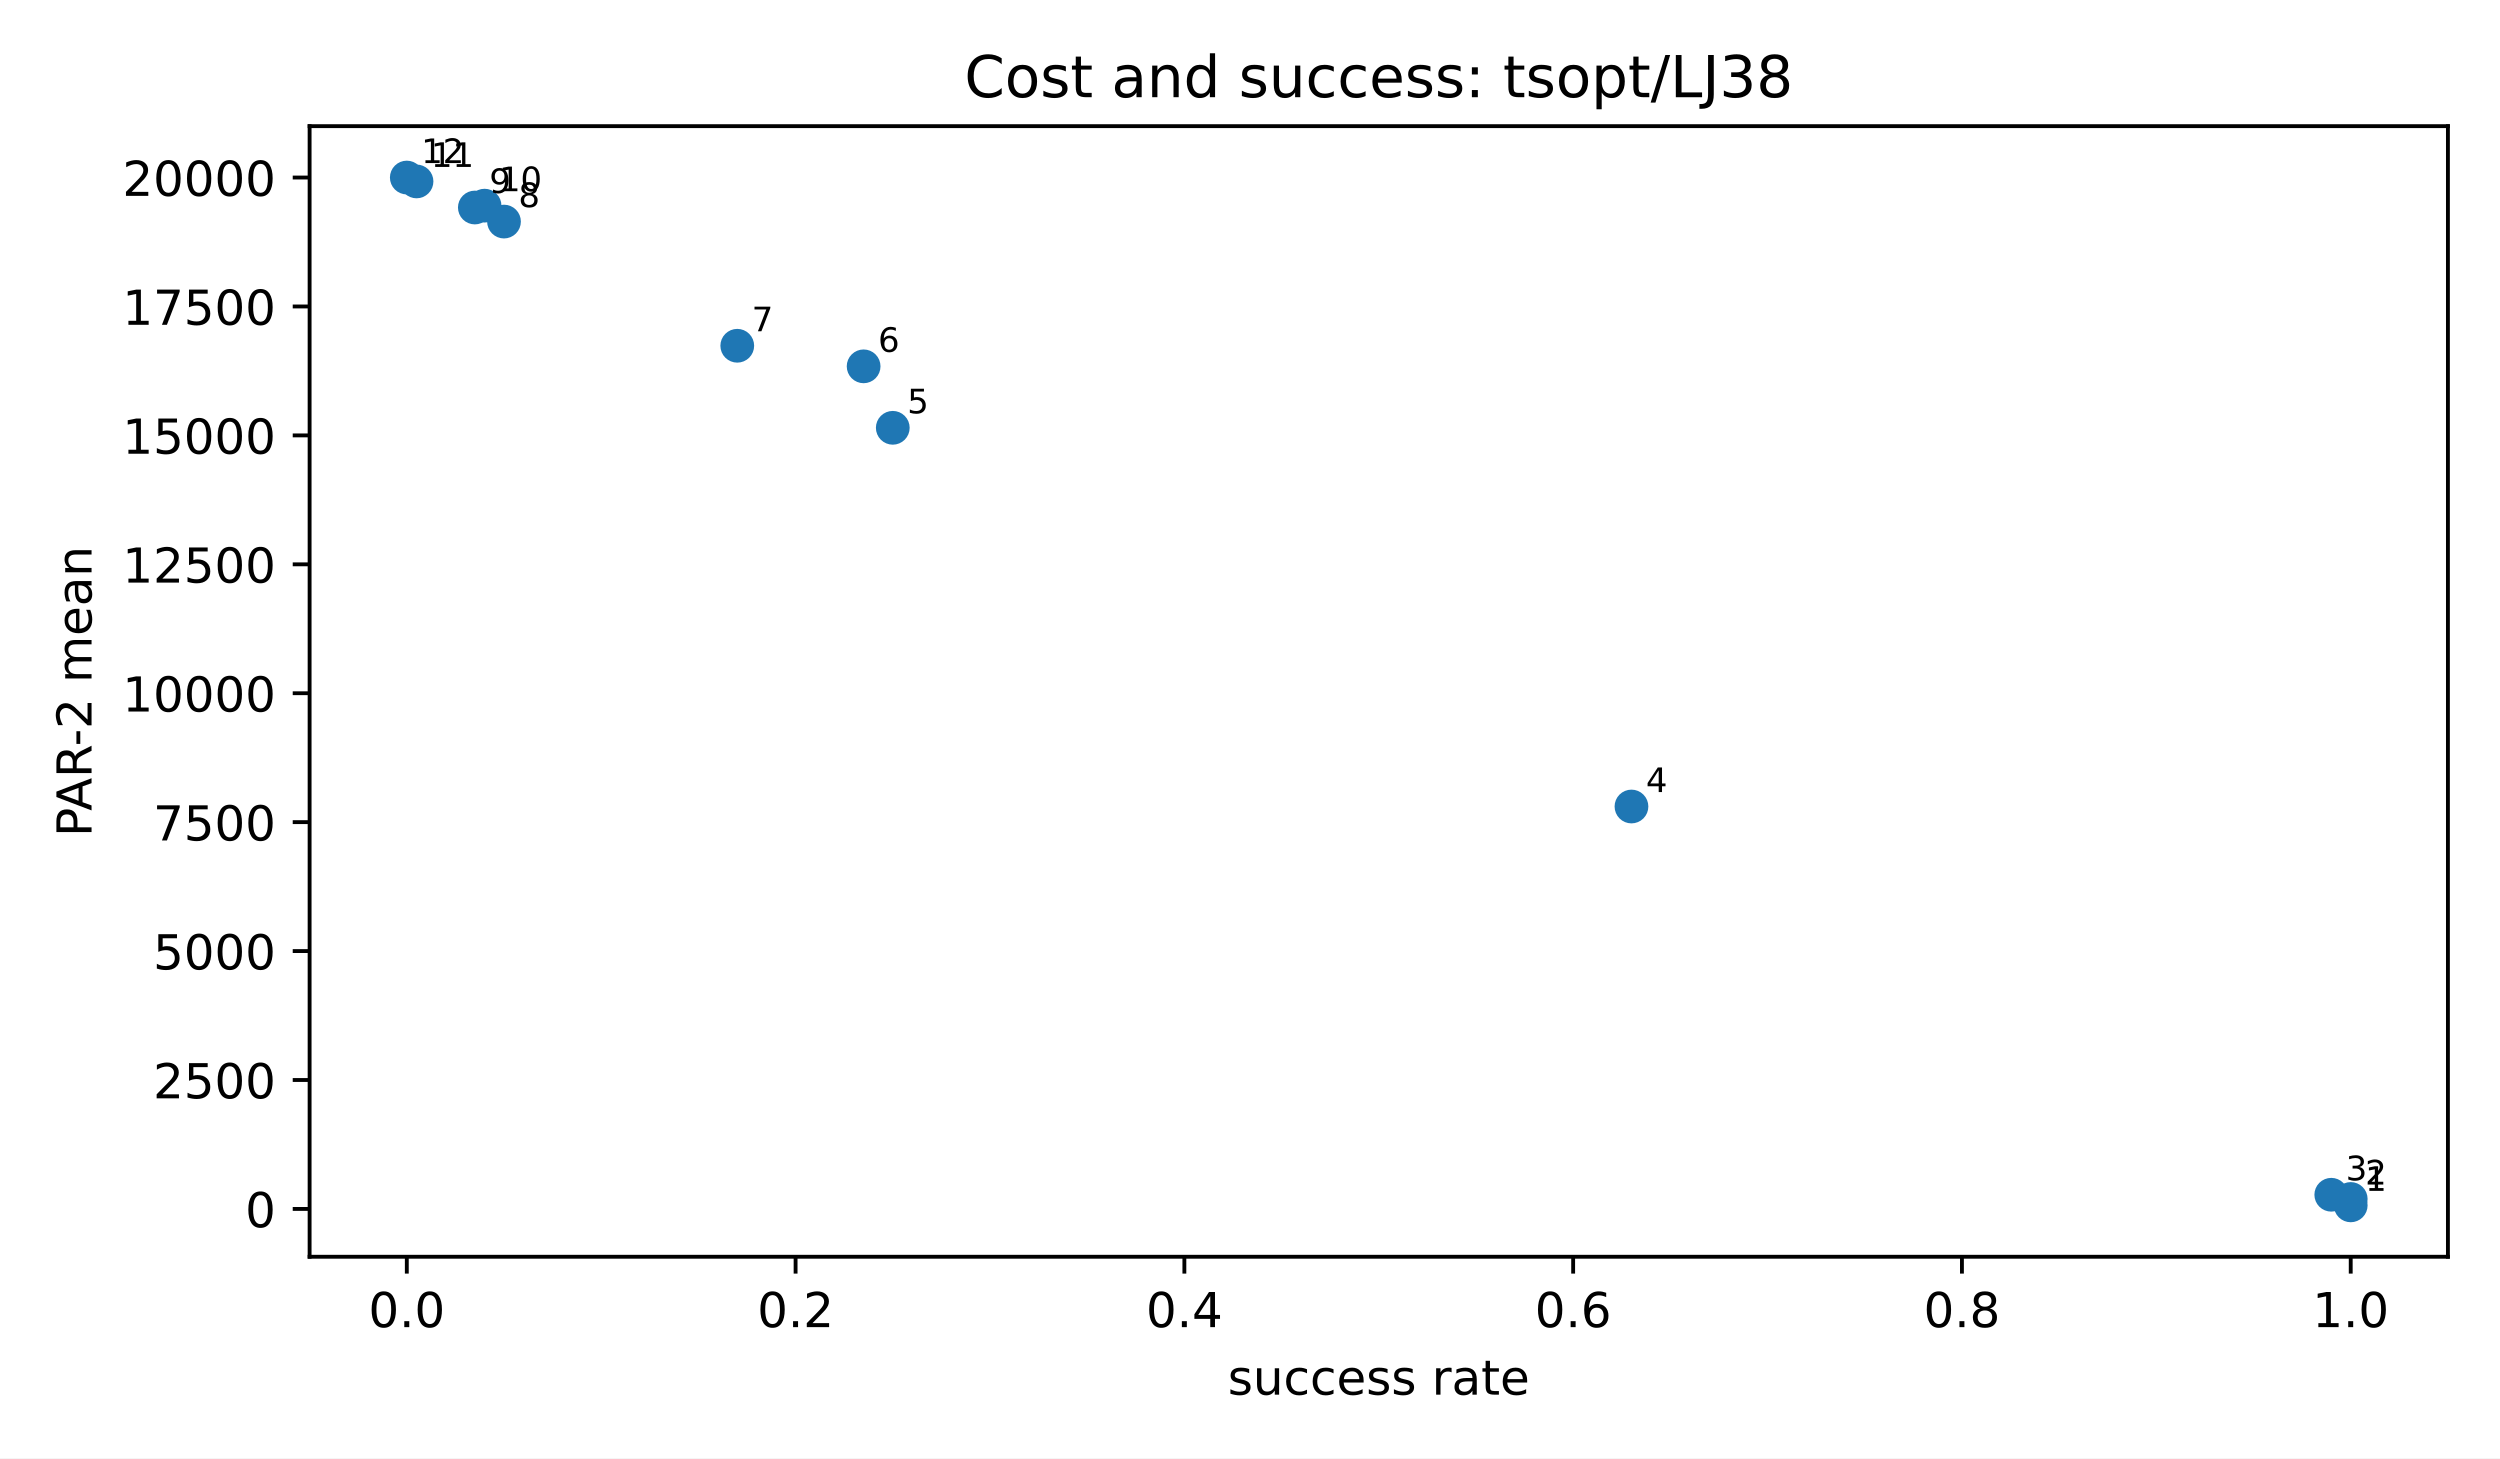
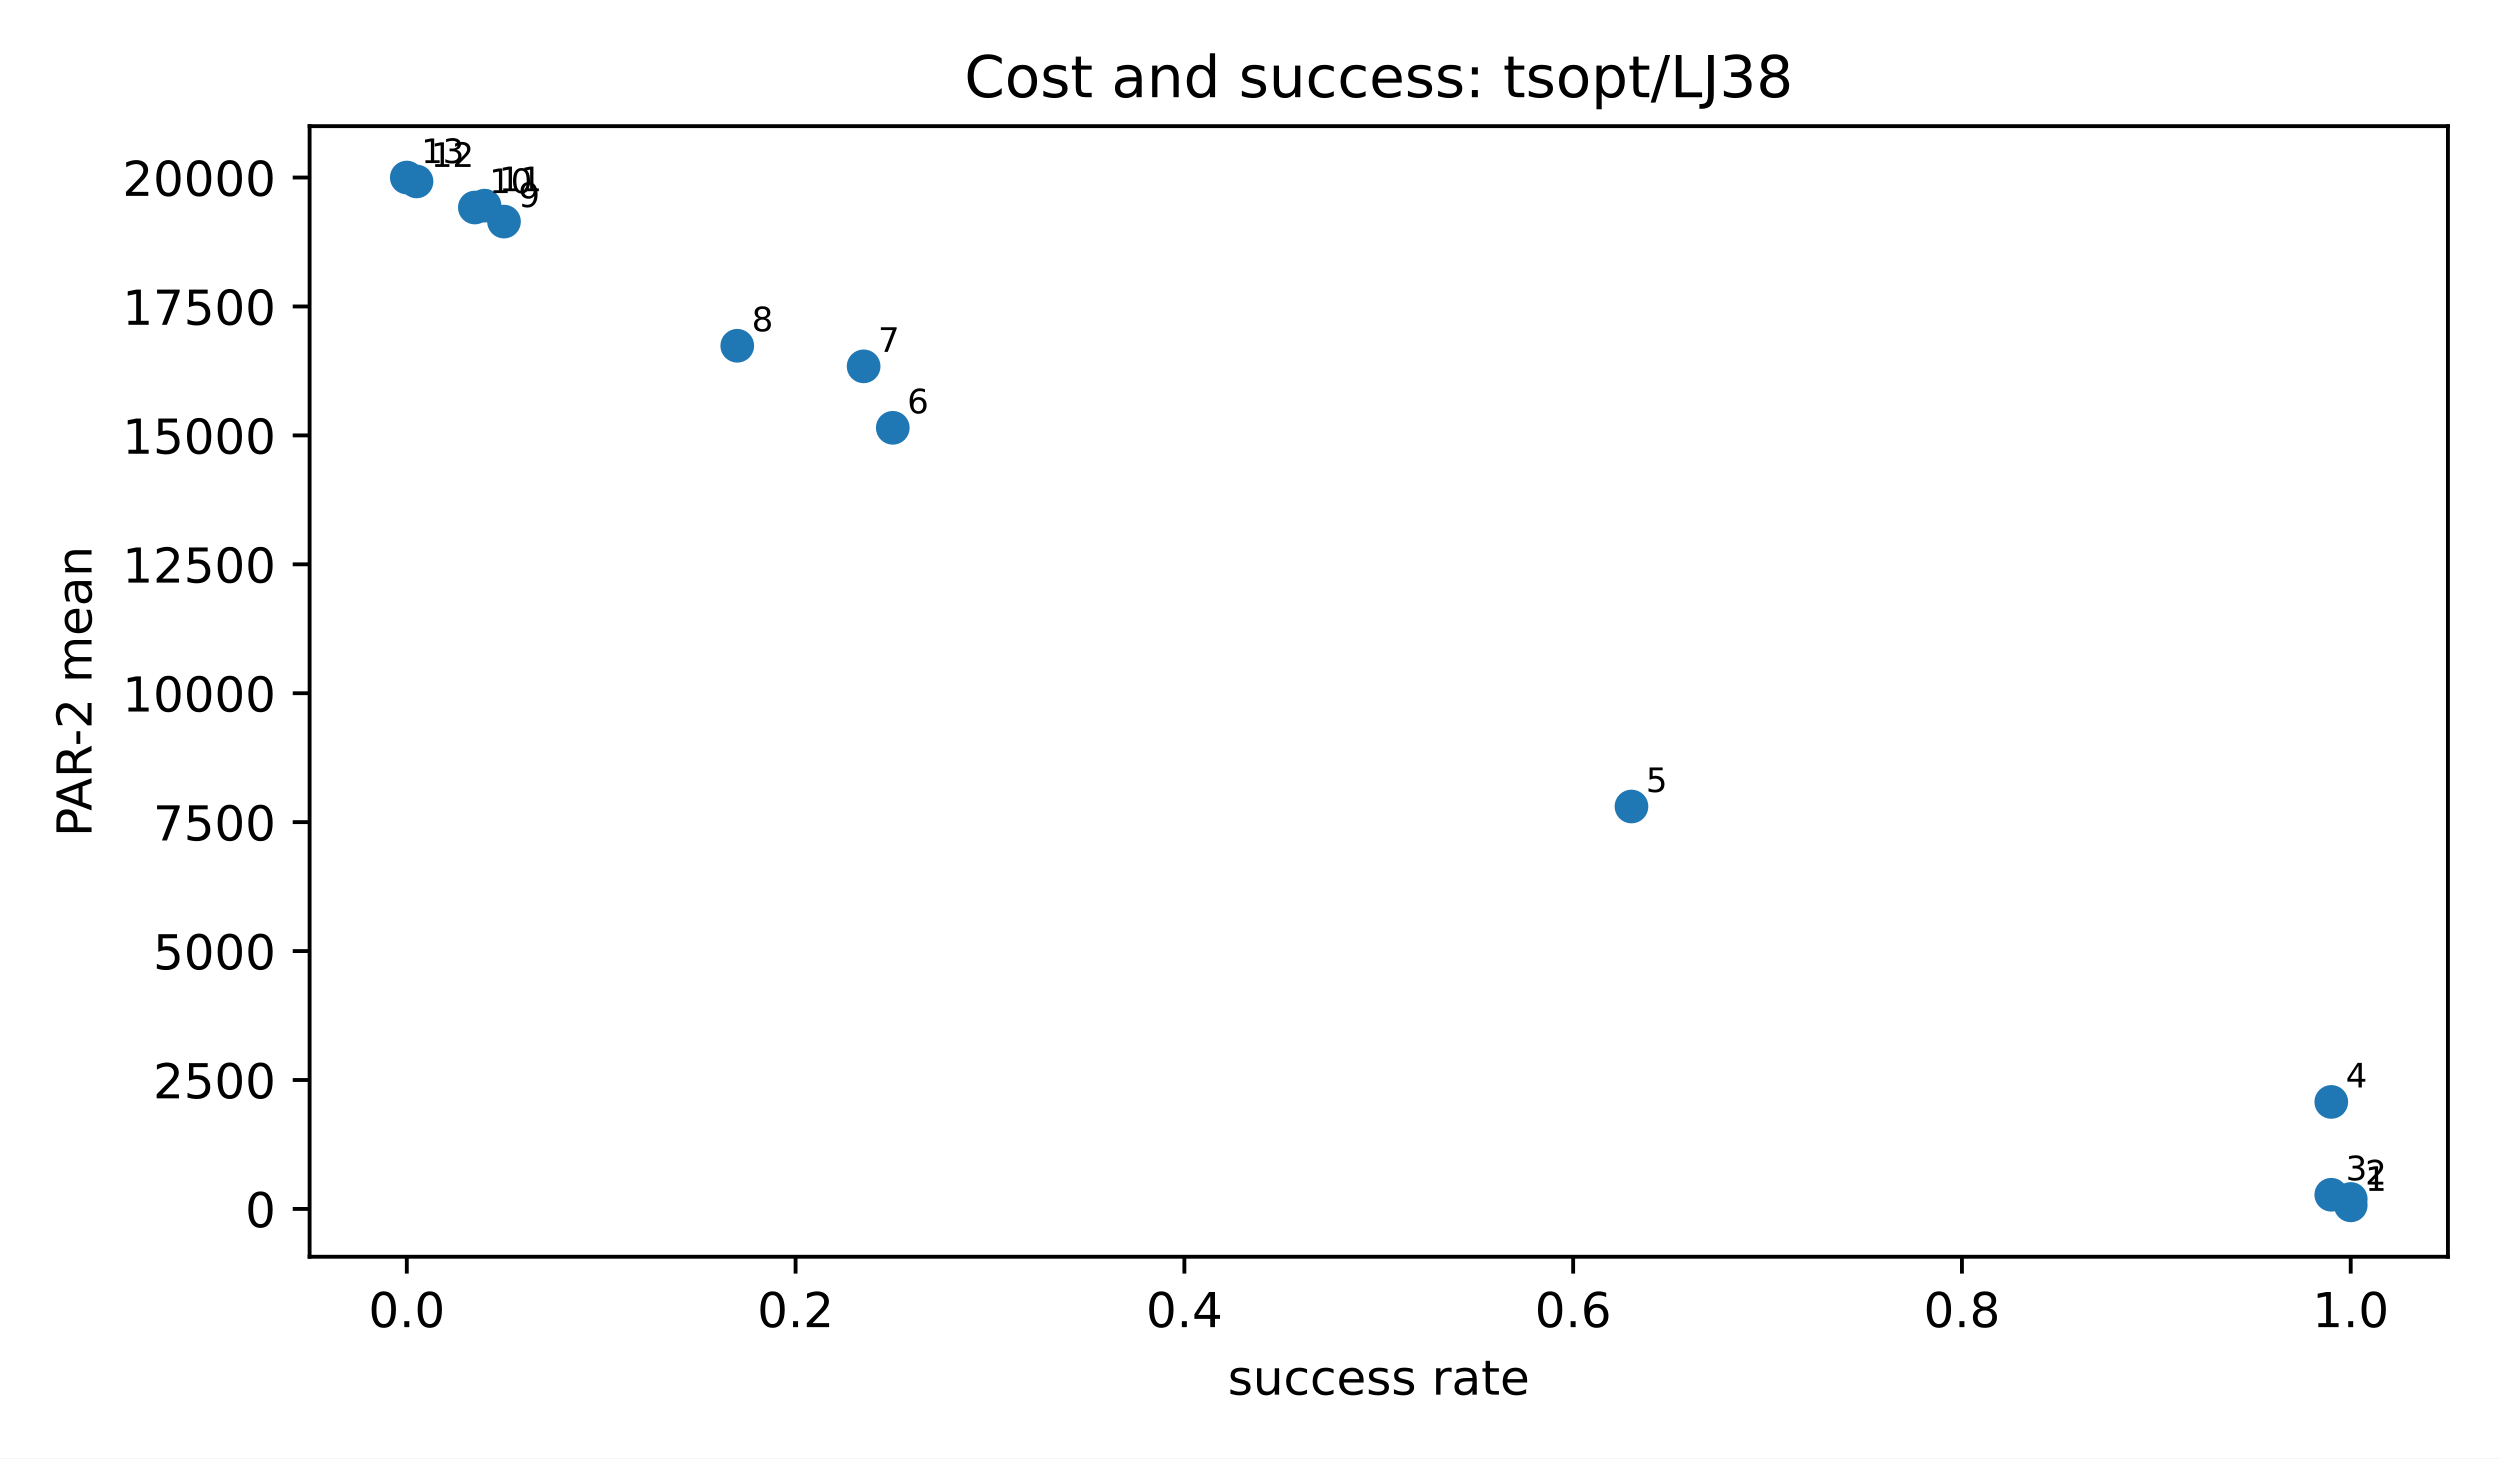
<svg xmlns="http://www.w3.org/2000/svg" xmlns:xlink="http://www.w3.org/1999/xlink" width="518.4pt" height="302.4pt" viewBox="0 0 518.4 302.4" version="1.1">
  <defs>
    <style type="text/css">*{stroke-linejoin: round; stroke-linecap: butt}</style>
  </defs>
  <g id="figure_1">
    <g id="patch_1">
      <path d="M 0 302.4  L 518.4 302.4  L 518.4 0  L 0 0  z " style="fill: #ffffff" />
    </g>
    <g id="axes_1">
      <g id="patch_2">
        <path d="M 64.2 260.6  L 507.6 260.6  L 507.6 26.16  L 64.2 26.16  z " style="fill: #ffffff" />
      </g>
      <g id="PathCollection_1">
        <defs>
          <path id="mb7c84e1192" d="M 0 3  C 0.796 3 1.559 2.684 2.121 2.121  C 2.684 1.559 3 0.796 3 0  C 3 -0.796 2.684 -1.559 2.121 -2.121  C 1.559 -2.684 0.796 -3 0 -3  C -0.796 -3 -1.559 -2.684 -2.121 -2.121  C -2.684 -1.559 -3 -0.796 -3 0  C -3 0.796 -2.684 1.559 -2.121 2.121  C -1.559 2.684 -0.796 3 0 3  z " style="stroke: #1f77b4" />
        </defs>
        <g clip-path="url(#p3300185fd4)">
          <use xlink:href="#mb7c84e1192" x="487.445" y="249.944" style="fill: #1f77b4; stroke: #1f77b4" />
          <use xlink:href="#mb7c84e1192" x="487.445" y="248.619" style="fill: #1f77b4; stroke: #1f77b4" />
          <use xlink:href="#mb7c84e1192" x="483.415" y="247.744" style="fill: #1f77b4; stroke: #1f77b4" />
+           <use xlink:href="#mb7c84e1192" x="483.415" y="228.496" style="fill: #1f77b4; stroke: #1f77b4" />
          <use xlink:href="#mb7c84e1192" x="338.302" y="167.238" style="fill: #1f77b4; stroke: #1f77b4" />
          <use xlink:href="#mb7c84e1192" x="185.127" y="88.71" style="fill: #1f77b4; stroke: #1f77b4" />
          <use xlink:href="#mb7c84e1192" x="179.081" y="75.964" style="fill: #1f77b4; stroke: #1f77b4" />
          <use xlink:href="#mb7c84e1192" x="152.88" y="71.696" style="fill: #1f77b4; stroke: #1f77b4" />
          <use xlink:href="#mb7c84e1192" x="104.509" y="45.947" style="fill: #1f77b4; stroke: #1f77b4" />
          <use xlink:href="#mb7c84e1192" x="98.463" y="43.031" style="fill: #1f77b4; stroke: #1f77b4" />
          <use xlink:href="#mb7c84e1192" x="100.478" y="42.644" style="fill: #1f77b4; stroke: #1f77b4" />
          <use xlink:href="#mb7c84e1192" x="86.37" y="37.621" style="fill: #1f77b4; stroke: #1f77b4" />
          <use xlink:href="#mb7c84e1192" x="84.355" y="36.816" style="fill: #1f77b4; stroke: #1f77b4" />
        </g>
      </g>
      <g id="matplotlib.axis_1">
        <g id="xtick_1">
          <g id="line2d_1">
            <defs>
              <path id="m8ea4d47d77" d="M 0 0  L 0 3.5  " style="stroke: #000000; stroke-width: 0.8" />
            </defs>
            <g>
              <use xlink:href="#m8ea4d47d77" x="84.355" y="260.6" style="stroke: #000000; stroke-width: 0.8" />
            </g>
          </g>
          <g id="text_1">
            <g transform="translate(76.40298 275.1977) scale(0.1 -0.1)">
              <defs>
                <path id="DejaVuSans-13" d="M 2034 4250  Q 1547 4250 1301 3770  Q 1056 3291 1056 2328  Q 1056 1369 1301 889  Q 1547 409 2034 409  Q 2525 409 2770 889  Q 3016 1369 3016 2328  Q 3016 3291 2770 3770  Q 2525 4250 2034 4250  z M 2034 4750  Q 2819 4750 3233 4129  Q 3647 3509 3647 2328  Q 3647 1150 3233 529  Q 2819 -91 2034 -91  Q 1250 -91 836 529  Q 422 1150 422 2328  Q 422 3509 836 4129  Q 1250 4750 2034 4750  z " transform="scale(0.015625)" />
                <path id="DejaVuSans-11" d="M 684 794  L 1344 794  L 1344 0  L 684 0  L 684 794  z " transform="scale(0.015625)" />
              </defs>
              <use xlink:href="#DejaVuSans-13" />
              <use xlink:href="#DejaVuSans-11" transform="translate(63.625 0)" />
              <use xlink:href="#DejaVuSans-13" transform="translate(95.40625 0)" />
            </g>
          </g>
        </g>
        <g id="xtick_2">
          <g id="line2d_2">
            <g>
              <use xlink:href="#m8ea4d47d77" x="164.973" y="260.6" style="stroke: #000000; stroke-width: 0.8" />
            </g>
          </g>
          <g id="text_2">
            <g transform="translate(157.0212 275.1977) scale(0.1 -0.1)">
              <defs>
                <path id="DejaVuSans-15" d="M 1228 531  L 3431 531  L 3431 0  L 469 0  L 469 531  Q 828 903 1448 1529  Q 2069 2156 2228 2338  Q 2531 2678 2651 2914  Q 2772 3150 2772 3378  Q 2772 3750 2511 3984  Q 2250 4219 1831 4219  Q 1534 4219 1204 4116  Q 875 4013 500 3803  L 500 4441  Q 881 4594 1212 4672  Q 1544 4750 1819 4750  Q 2544 4750 2975 4387  Q 3406 4025 3406 3419  Q 3406 3131 3298 2873  Q 3191 2616 2906 2266  Q 2828 2175 2409 1742  Q 1991 1309 1228 531  z " transform="scale(0.015625)" />
              </defs>
              <use xlink:href="#DejaVuSans-13" />
              <use xlink:href="#DejaVuSans-11" transform="translate(63.625 0)" />
              <use xlink:href="#DejaVuSans-15" transform="translate(95.40625 0)" />
            </g>
          </g>
        </g>
        <g id="xtick_3">
          <g id="line2d_3">
            <g>
              <use xlink:href="#m8ea4d47d77" x="245.591" y="260.6" style="stroke: #000000; stroke-width: 0.8" />
            </g>
          </g>
          <g id="text_3">
            <g transform="translate(237.6393 275.1977) scale(0.1 -0.1)">
              <defs>
                <path id="DejaVuSans-17" d="M 2419 4116  L 825 1625  L 2419 1625  L 2419 4116  z M 2253 4666  L 3047 4666  L 3047 1625  L 3713 1625  L 3713 1100  L 3047 1100  L 3047 0  L 2419 0  L 2419 1100  L 313 1100  L 313 1709  L 2253 4666  z " transform="scale(0.015625)" />
              </defs>
              <use xlink:href="#DejaVuSans-13" />
              <use xlink:href="#DejaVuSans-11" transform="translate(63.625 0)" />
              <use xlink:href="#DejaVuSans-17" transform="translate(95.40625 0)" />
            </g>
          </g>
        </g>
        <g id="xtick_4">
          <g id="line2d_4">
            <g>
              <use xlink:href="#m8ea4d47d77" x="326.209" y="260.6" style="stroke: #000000; stroke-width: 0.8" />
            </g>
          </g>
          <g id="text_4">
            <g transform="translate(318.2575 275.1977) scale(0.1 -0.1)">
              <defs>
                <path id="DejaVuSans-19" d="M 2113 2584  Q 1688 2584 1439 2293  Q 1191 2003 1191 1497  Q 1191 994 1439 701  Q 1688 409 2113 409  Q 2538 409 2786 701  Q 3034 994 3034 1497  Q 3034 2003 2786 2293  Q 2538 2584 2113 2584  z M 3366 4563  L 3366 3988  Q 3128 4100 2886 4159  Q 2644 4219 2406 4219  Q 1781 4219 1451 3797  Q 1122 3375 1075 2522  Q 1259 2794 1537 2939  Q 1816 3084 2150 3084  Q 2853 3084 3261 2657  Q 3669 2231 3669 1497  Q 3669 778 3244 343  Q 2819 -91 2113 -91  Q 1303 -91 875 529  Q 447 1150 447 2328  Q 447 3434 972 4092  Q 1497 4750 2381 4750  Q 2619 4750 2861 4703  Q 3103 4656 3366 4563  z " transform="scale(0.015625)" />
              </defs>
              <use xlink:href="#DejaVuSans-13" />
              <use xlink:href="#DejaVuSans-11" transform="translate(63.625 0)" />
              <use xlink:href="#DejaVuSans-19" transform="translate(95.40625 0)" />
            </g>
          </g>
        </g>
        <g id="xtick_5">
          <g id="line2d_5">
            <g>
              <use xlink:href="#m8ea4d47d77" x="406.827" y="260.6" style="stroke: #000000; stroke-width: 0.8" />
            </g>
          </g>
          <g id="text_5">
            <g transform="translate(398.8757 275.1977) scale(0.1 -0.1)">
              <defs>
                <path id="DejaVuSans-1b" d="M 2034 2216  Q 1584 2216 1326 1975  Q 1069 1734 1069 1313  Q 1069 891 1326 650  Q 1584 409 2034 409  Q 2484 409 2743 651  Q 3003 894 3003 1313  Q 3003 1734 2745 1975  Q 2488 2216 2034 2216  z M 1403 2484  Q 997 2584 770 2862  Q 544 3141 544 3541  Q 544 4100 942 4425  Q 1341 4750 2034 4750  Q 2731 4750 3128 4425  Q 3525 4100 3525 3541  Q 3525 3141 3298 2862  Q 3072 2584 2669 2484  Q 3125 2378 3379 2068  Q 3634 1759 3634 1313  Q 3634 634 3220 271  Q 2806 -91 2034 -91  Q 1263 -91 848 271  Q 434 634 434 1313  Q 434 1759 690 2068  Q 947 2378 1403 2484  z M 1172 3481  Q 1172 3119 1398 2916  Q 1625 2713 2034 2713  Q 2441 2713 2670 2916  Q 2900 3119 2900 3481  Q 2900 3844 2670 4047  Q 2441 4250 2034 4250  Q 1625 4250 1398 4047  Q 1172 3844 1172 3481  z " transform="scale(0.015625)" />
              </defs>
              <use xlink:href="#DejaVuSans-13" />
              <use xlink:href="#DejaVuSans-11" transform="translate(63.625 0)" />
              <use xlink:href="#DejaVuSans-1b" transform="translate(95.40625 0)" />
            </g>
          </g>
        </g>
        <g id="xtick_6">
          <g id="line2d_6">
            <g>
              <use xlink:href="#m8ea4d47d77" x="487.445" y="260.6" style="stroke: #000000; stroke-width: 0.8" />
            </g>
          </g>
          <g id="text_6">
            <g transform="translate(479.4939 275.1977) scale(0.1 -0.1)">
              <defs>
                <path id="DejaVuSans-14" d="M 794 531  L 1825 531  L 1825 4091  L 703 3866  L 703 4441  L 1819 4666  L 2450 4666  L 2450 531  L 3481 531  L 3481 0  L 794 0  L 794 531  z " transform="scale(0.015625)" />
              </defs>
              <use xlink:href="#DejaVuSans-14" />
              <use xlink:href="#DejaVuSans-11" transform="translate(63.625 0)" />
              <use xlink:href="#DejaVuSans-13" transform="translate(95.40625 0)" />
            </g>
          </g>
        </g>
        <g id="text_7">
          <g transform="translate(254.5969 289.1977) scale(0.1 -0.1)">
            <defs>
              <path id="DejaVuSans-56" d="M 2834 3397  L 2834 2853  Q 2591 2978 2328 3040  Q 2066 3103 1784 3103  Q 1356 3103 1142 2972  Q 928 2841 928 2578  Q 928 2378 1081 2264  Q 1234 2150 1697 2047  L 1894 2003  Q 2506 1872 2764 1633  Q 3022 1394 3022 966  Q 3022 478 2636 193  Q 2250 -91 1575 -91  Q 1294 -91 989 -36  Q 684 19 347 128  L 347 722  Q 666 556 975 473  Q 1284 391 1588 391  Q 1994 391 2212 530  Q 2431 669 2431 922  Q 2431 1156 2273 1281  Q 2116 1406 1581 1522  L 1381 1569  Q 847 1681 609 1914  Q 372 2147 372 2553  Q 372 3047 722 3315  Q 1072 3584 1716 3584  Q 2034 3584 2315 3537  Q 2597 3491 2834 3397  z " transform="scale(0.015625)" />
              <path id="DejaVuSans-58" d="M 544 1381  L 544 3500  L 1119 3500  L 1119 1403  Q 1119 906 1312 657  Q 1506 409 1894 409  Q 2359 409 2629 706  Q 2900 1003 2900 1516  L 2900 3500  L 3475 3500  L 3475 0  L 2900 0  L 2900 538  Q 2691 219 2414 64  Q 2138 -91 1772 -91  Q 1169 -91 856 284  Q 544 659 544 1381  z M 1991 3584  L 1991 3584  z " transform="scale(0.015625)" />
              <path id="DejaVuSans-46" d="M 3122 3366  L 3122 2828  Q 2878 2963 2633 3030  Q 2388 3097 2138 3097  Q 1578 3097 1268 2742  Q 959 2388 959 1747  Q 959 1106 1268 751  Q 1578 397 2138 397  Q 2388 397 2633 464  Q 2878 531 3122 666  L 3122 134  Q 2881 22 2623 -34  Q 2366 -91 2075 -91  Q 1284 -91 818 406  Q 353 903 353 1747  Q 353 2603 823 3093  Q 1294 3584 2113 3584  Q 2378 3584 2631 3529  Q 2884 3475 3122 3366  z " transform="scale(0.015625)" />
              <path id="DejaVuSans-48" d="M 3597 1894  L 3597 1613  L 953 1613  Q 991 1019 1311 708  Q 1631 397 2203 397  Q 2534 397 2845 478  Q 3156 559 3463 722  L 3463 178  Q 3153 47 2828 -22  Q 2503 -91 2169 -91  Q 1331 -91 842 396  Q 353 884 353 1716  Q 353 2575 817 3079  Q 1281 3584 2069 3584  Q 2775 3584 3186 3129  Q 3597 2675 3597 1894  z M 3022 2063  Q 3016 2534 2758 2815  Q 2500 3097 2075 3097  Q 1594 3097 1305 2825  Q 1016 2553 972 2059  L 3022 2063  z " transform="scale(0.015625)" />
              <path id="DejaVuSans-3" transform="scale(0.015625)" />
              <path id="DejaVuSans-55" d="M 2631 2963  Q 2534 3019 2420 3045  Q 2306 3072 2169 3072  Q 1681 3072 1420 2755  Q 1159 2438 1159 1844  L 1159 0  L 581 0  L 581 3500  L 1159 3500  L 1159 2956  Q 1341 3275 1631 3429  Q 1922 3584 2338 3584  Q 2397 3584 2469 3576  Q 2541 3569 2628 3553  L 2631 2963  z " transform="scale(0.015625)" />
              <path id="DejaVuSans-44" d="M 2194 1759  Q 1497 1759 1228 1600  Q 959 1441 959 1056  Q 959 750 1161 570  Q 1363 391 1709 391  Q 2188 391 2477 730  Q 2766 1069 2766 1631  L 2766 1759  L 2194 1759  z M 3341 1997  L 3341 0  L 2766 0  L 2766 531  Q 2569 213 2275 61  Q 1981 -91 1556 -91  Q 1019 -91 701 211  Q 384 513 384 1019  Q 384 1609 779 1909  Q 1175 2209 1959 2209  L 2766 2209  L 2766 2266  Q 2766 2663 2505 2880  Q 2244 3097 1772 3097  Q 1472 3097 1187 3025  Q 903 2953 641 2809  L 641 3341  Q 956 3463 1253 3523  Q 1550 3584 1831 3584  Q 2591 3584 2966 3190  Q 3341 2797 3341 1997  z " transform="scale(0.015625)" />
              <path id="DejaVuSans-57" d="M 1172 4494  L 1172 3500  L 2356 3500  L 2356 3053  L 1172 3053  L 1172 1153  Q 1172 725 1289 603  Q 1406 481 1766 481  L 2356 481  L 2356 0  L 1766 0  Q 1100 0 847 248  Q 594 497 594 1153  L 594 3053  L 172 3053  L 172 3500  L 594 3500  L 594 4494  L 1172 4494  z " transform="scale(0.015625)" />
            </defs>
            <use xlink:href="#DejaVuSans-56" />
            <use xlink:href="#DejaVuSans-58" transform="translate(52.09375 0)" />
            <use xlink:href="#DejaVuSans-46" transform="translate(115.4688 0)" />
            <use xlink:href="#DejaVuSans-46" transform="translate(170.4531 0)" />
            <use xlink:href="#DejaVuSans-48" transform="translate(225.4375 0)" />
            <use xlink:href="#DejaVuSans-56" transform="translate(286.9688 0)" />
            <use xlink:href="#DejaVuSans-56" transform="translate(339.0625 0)" />
            <use xlink:href="#DejaVuSans-3" transform="translate(391.1562 0)" />
            <use xlink:href="#DejaVuSans-55" transform="translate(422.9375 0)" />
            <use xlink:href="#DejaVuSans-44" transform="translate(464.0469 0)" />
            <use xlink:href="#DejaVuSans-57" transform="translate(525.3281 0)" />
            <use xlink:href="#DejaVuSans-48" transform="translate(564.5312 0)" />
          </g>
        </g>
      </g>
      <g id="matplotlib.axis_2">
        <g id="ytick_1">
          <g id="line2d_7">
            <defs>
              <path id="md659df78fa" d="M 0 0  L -3.5 0  " style="stroke: #000000; stroke-width: 0.8" />
            </defs>
            <g>
              <use xlink:href="#md659df78fa" x="64.2" y="250.679" style="stroke: #000000; stroke-width: 0.8" />
            </g>
          </g>
          <g id="text_8">
            <g transform="translate(50.8375 254.4775) scale(0.1 -0.1)">
              <use xlink:href="#DejaVuSans-13" />
            </g>
          </g>
        </g>
        <g id="ytick_2">
          <g id="line2d_8">
            <g>
              <use xlink:href="#md659df78fa" x="64.2" y="223.946" style="stroke: #000000; stroke-width: 0.8" />
            </g>
          </g>
          <g id="text_9">
            <g transform="translate(31.75 227.7447) scale(0.1 -0.1)">
              <defs>
                <path id="DejaVuSans-18" d="M 691 4666  L 3169 4666  L 3169 4134  L 1269 4134  L 1269 2991  Q 1406 3038 1543 3061  Q 1681 3084 1819 3084  Q 2600 3084 3056 2656  Q 3513 2228 3513 1497  Q 3513 744 3044 326  Q 2575 -91 1722 -91  Q 1428 -91 1123 -41  Q 819 9 494 109  L 494 744  Q 775 591 1075 516  Q 1375 441 1709 441  Q 2250 441 2565 725  Q 2881 1009 2881 1497  Q 2881 1984 2565 2268  Q 2250 2553 1709 2553  Q 1456 2553 1204 2497  Q 953 2441 691 2322  L 691 4666  z " transform="scale(0.015625)" />
              </defs>
              <use xlink:href="#DejaVuSans-15" />
              <use xlink:href="#DejaVuSans-18" transform="translate(63.625 0)" />
              <use xlink:href="#DejaVuSans-13" transform="translate(127.25 0)" />
              <use xlink:href="#DejaVuSans-13" transform="translate(190.875 0)" />
            </g>
          </g>
        </g>
        <g id="ytick_3">
          <g id="line2d_9">
            <g>
              <use xlink:href="#md659df78fa" x="64.2" y="197.213" style="stroke: #000000; stroke-width: 0.8" />
            </g>
          </g>
          <g id="text_10">
            <g transform="translate(31.75 201.0119) scale(0.1 -0.1)">
              <use xlink:href="#DejaVuSans-18" />
              <use xlink:href="#DejaVuSans-13" transform="translate(63.625 0)" />
              <use xlink:href="#DejaVuSans-13" transform="translate(127.25 0)" />
              <use xlink:href="#DejaVuSans-13" transform="translate(190.875 0)" />
            </g>
          </g>
        </g>
        <g id="ytick_4">
          <g id="line2d_10">
            <g>
              <use xlink:href="#md659df78fa" x="64.2" y="170.48" style="stroke: #000000; stroke-width: 0.8" />
            </g>
          </g>
          <g id="text_11">
            <g transform="translate(31.75 174.2791) scale(0.1 -0.1)">
              <defs>
                <path id="DejaVuSans-1a" d="M 525 4666  L 3525 4666  L 3525 4397  L 1831 0  L 1172 0  L 2766 4134  L 525 4134  L 525 4666  z " transform="scale(0.015625)" />
              </defs>
              <use xlink:href="#DejaVuSans-1a" />
              <use xlink:href="#DejaVuSans-18" transform="translate(63.625 0)" />
              <use xlink:href="#DejaVuSans-13" transform="translate(127.25 0)" />
              <use xlink:href="#DejaVuSans-13" transform="translate(190.875 0)" />
            </g>
          </g>
        </g>
        <g id="ytick_5">
          <g id="line2d_11">
            <g>
              <use xlink:href="#md659df78fa" x="64.2" y="143.748" style="stroke: #000000; stroke-width: 0.8" />
            </g>
          </g>
          <g id="text_12">
            <g transform="translate(25.3875 147.5464) scale(0.1 -0.1)">
              <use xlink:href="#DejaVuSans-14" />
              <use xlink:href="#DejaVuSans-13" transform="translate(63.625 0)" />
              <use xlink:href="#DejaVuSans-13" transform="translate(127.25 0)" />
              <use xlink:href="#DejaVuSans-13" transform="translate(190.875 0)" />
              <use xlink:href="#DejaVuSans-13" transform="translate(254.5 0)" />
            </g>
          </g>
        </g>
        <g id="ytick_6">
          <g id="line2d_12">
            <g>
              <use xlink:href="#md659df78fa" x="64.2" y="117.015" style="stroke: #000000; stroke-width: 0.8" />
            </g>
          </g>
          <g id="text_13">
            <g transform="translate(25.3875 120.8136) scale(0.1 -0.1)">
              <use xlink:href="#DejaVuSans-14" />
              <use xlink:href="#DejaVuSans-15" transform="translate(63.625 0)" />
              <use xlink:href="#DejaVuSans-18" transform="translate(127.25 0)" />
              <use xlink:href="#DejaVuSans-13" transform="translate(190.875 0)" />
              <use xlink:href="#DejaVuSans-13" transform="translate(254.5 0)" />
            </g>
          </g>
        </g>
        <g id="ytick_7">
          <g id="line2d_13">
            <g>
              <use xlink:href="#md659df78fa" x="64.2" y="90.282" style="stroke: #000000; stroke-width: 0.8" />
            </g>
          </g>
          <g id="text_14">
            <g transform="translate(25.3875 94.08077) scale(0.1 -0.1)">
              <use xlink:href="#DejaVuSans-14" />
              <use xlink:href="#DejaVuSans-18" transform="translate(63.625 0)" />
              <use xlink:href="#DejaVuSans-13" transform="translate(127.25 0)" />
              <use xlink:href="#DejaVuSans-13" transform="translate(190.875 0)" />
              <use xlink:href="#DejaVuSans-13" transform="translate(254.5 0)" />
            </g>
          </g>
        </g>
        <g id="ytick_8">
          <g id="line2d_14">
            <g>
              <use xlink:href="#md659df78fa" x="64.2" y="63.549" style="stroke: #000000; stroke-width: 0.8" />
            </g>
          </g>
          <g id="text_15">
            <g transform="translate(25.3875 67.34798) scale(0.1 -0.1)">
              <use xlink:href="#DejaVuSans-14" />
              <use xlink:href="#DejaVuSans-1a" transform="translate(63.625 0)" />
              <use xlink:href="#DejaVuSans-18" transform="translate(127.25 0)" />
              <use xlink:href="#DejaVuSans-13" transform="translate(190.875 0)" />
              <use xlink:href="#DejaVuSans-13" transform="translate(254.5 0)" />
            </g>
          </g>
        </g>
        <g id="ytick_9">
          <g id="line2d_15">
            <g>
              <use xlink:href="#md659df78fa" x="64.2" y="36.816" style="stroke: #000000; stroke-width: 0.8" />
            </g>
          </g>
          <g id="text_16">
            <g transform="translate(25.3875 40.61519) scale(0.1 -0.1)">
              <use xlink:href="#DejaVuSans-15" />
              <use xlink:href="#DejaVuSans-13" transform="translate(63.625 0)" />
              <use xlink:href="#DejaVuSans-13" transform="translate(127.25 0)" />
              <use xlink:href="#DejaVuSans-13" transform="translate(190.875 0)" />
              <use xlink:href="#DejaVuSans-13" transform="translate(254.5 0)" />
            </g>
          </g>
        </g>
        <g id="text_17">
          <g transform="translate(18.98516 173.5214) rotate(-90) scale(0.1 -0.1)">
            <defs>
              <path id="DejaVuSans-33" d="M 1259 4147  L 1259 2394  L 2053 2394  Q 2494 2394 2734 2622  Q 2975 2850 2975 3272  Q 2975 3691 2734 3919  Q 2494 4147 2053 4147  L 1259 4147  z M 628 4666  L 2053 4666  Q 2838 4666 3239 4311  Q 3641 3956 3641 3272  Q 3641 2581 3239 2228  Q 2838 1875 2053 1875  L 1259 1875  L 1259 0  L 628 0  L 628 4666  z " transform="scale(0.015625)" />
              <path id="DejaVuSans-24" d="M 2188 4044  L 1331 1722  L 3047 1722  L 2188 4044  z M 1831 4666  L 2547 4666  L 4325 0  L 3669 0  L 3244 1197  L 1141 1197  L 716 0  L 50 0  L 1831 4666  z " transform="scale(0.015625)" />
              <path id="DejaVuSans-35" d="M 2841 2188  Q 3044 2119 3236 1894  Q 3428 1669 3622 1275  L 4263 0  L 3584 0  L 2988 1197  Q 2756 1666 2539 1819  Q 2322 1972 1947 1972  L 1259 1972  L 1259 0  L 628 0  L 628 4666  L 2053 4666  Q 2853 4666 3247 4331  Q 3641 3997 3641 3322  Q 3641 2881 3436 2590  Q 3231 2300 2841 2188  z M 1259 4147  L 1259 2491  L 2053 2491  Q 2509 2491 2742 2702  Q 2975 2913 2975 3322  Q 2975 3731 2742 3939  Q 2509 4147 2053 4147  L 1259 4147  z " transform="scale(0.015625)" />
              <path id="DejaVuSans-10" d="M 313 2009  L 1997 2009  L 1997 1497  L 313 1497  L 313 2009  z " transform="scale(0.015625)" />
              <path id="DejaVuSans-50" d="M 3328 2828  Q 3544 3216 3844 3400  Q 4144 3584 4550 3584  Q 5097 3584 5394 3201  Q 5691 2819 5691 2113  L 5691 0  L 5113 0  L 5113 2094  Q 5113 2597 4934 2840  Q 4756 3084 4391 3084  Q 3944 3084 3684 2787  Q 3425 2491 3425 1978  L 3425 0  L 2847 0  L 2847 2094  Q 2847 2600 2669 2842  Q 2491 3084 2119 3084  Q 1678 3084 1418 2786  Q 1159 2488 1159 1978  L 1159 0  L 581 0  L 581 3500  L 1159 3500  L 1159 2956  Q 1356 3278 1631 3431  Q 1906 3584 2284 3584  Q 2666 3584 2933 3390  Q 3200 3197 3328 2828  z " transform="scale(0.015625)" />
              <path id="DejaVuSans-51" d="M 3513 2113  L 3513 0  L 2938 0  L 2938 2094  Q 2938 2591 2744 2837  Q 2550 3084 2163 3084  Q 1697 3084 1428 2787  Q 1159 2491 1159 1978  L 1159 0  L 581 0  L 581 3500  L 1159 3500  L 1159 2956  Q 1366 3272 1645 3428  Q 1925 3584 2291 3584  Q 2894 3584 3203 3211  Q 3513 2838 3513 2113  z " transform="scale(0.015625)" />
            </defs>
            <use xlink:href="#DejaVuSans-33" />
            <use xlink:href="#DejaVuSans-24" transform="translate(53.90625 0)" />
            <use xlink:href="#DejaVuSans-35" transform="translate(122.3125 0)" />
            <use xlink:href="#DejaVuSans-10" transform="translate(187.75 0)" />
            <use xlink:href="#DejaVuSans-15" transform="translate(223.8281 0)" />
            <use xlink:href="#DejaVuSans-3" transform="translate(287.4531 0)" />
            <use xlink:href="#DejaVuSans-50" transform="translate(319.2344 0)" />
            <use xlink:href="#DejaVuSans-48" transform="translate(416.6406 0)" />
            <use xlink:href="#DejaVuSans-44" transform="translate(478.1719 0)" />
            <use xlink:href="#DejaVuSans-51" transform="translate(539.4531 0)" />
          </g>
        </g>
      </g>
      <g id="patch_3">
        <path d="M 64.2 260.6  L 64.2 26.16  " style="fill: none; stroke: #000000; stroke-width: 0.8; stroke-linejoin: miter; stroke-linecap: square" />
      </g>
      <g id="patch_4">
        <path d="M 507.6 260.6  L 507.6 26.16  " style="fill: none; stroke: #000000; stroke-width: 0.8; stroke-linejoin: miter; stroke-linecap: square" />
      </g>
      <g id="patch_5">
        <path d="M 64.2 260.6  L 507.6 260.6  " style="fill: none; stroke: #000000; stroke-width: 0.8; stroke-linejoin: miter; stroke-linecap: square" />
      </g>
      <g id="patch_6">
        <path d="M 64.2 26.16  L 507.6 26.16  " style="fill: none; stroke: #000000; stroke-width: 0.8; stroke-linejoin: miter; stroke-linecap: square" />
      </g>
      <g id="text_18">
        <g transform="translate(490.4455 246.9436) scale(0.07 -0.07)">
          <use xlink:href="#DejaVuSans-14" />
        </g>
      </g>
      <g id="text_19">
        <g transform="translate(490.4455 245.6192) scale(0.07 -0.07)">
          <use xlink:href="#DejaVuSans-15" />
        </g>
      </g>
      <g id="text_20">
        <g transform="translate(486.4145 244.7438) scale(0.07 -0.07)">
          <defs>
            <path id="DejaVuSans-16" d="M 2597 2516  Q 3050 2419 3304 2112  Q 3559 1806 3559 1356  Q 3559 666 3084 287  Q 2609 -91 1734 -91  Q 1441 -91 1130 -33  Q 819 25 488 141  L 488 750  Q 750 597 1062 519  Q 1375 441 1716 441  Q 2309 441 2620 675  Q 2931 909 2931 1356  Q 2931 1769 2642 2001  Q 2353 2234 1838 2234  L 1294 2234  L 1294 2753  L 1863 2753  Q 2328 2753 2575 2939  Q 2822 3125 2822 3475  Q 2822 3834 2567 4026  Q 2313 4219 1838 4219  Q 1578 4219 1281 4162  Q 984 4106 628 3988  L 628 4550  Q 988 4650 1302 4700  Q 1616 4750 1894 4750  Q 2613 4750 3031 4423  Q 3450 4097 3450 3541  Q 3450 3153 3228 2886  Q 3006 2619 2597 2516  z " transform="scale(0.015625)" />
          </defs>
          <use xlink:href="#DejaVuSans-16" />
        </g>
      </g>
      <g id="text_21">
+         <g transform="translate(486.4145 225.4962) scale(0.07 -0.07)">
+           <use xlink:href="#DejaVuSans-17" />
+         </g>
+       </g>
+       <g id="text_22">
        <g transform="translate(341.3018 164.2383) scale(0.07 -0.07)">
-           <use xlink:href="#DejaVuSans-17" />
-         </g>
-       </g>
-       <g id="text_22">
+           <use xlink:href="#DejaVuSans-18" />
+         </g>
+       </g>
+       <g id="text_23">
        <g transform="translate(188.1273 85.71011) scale(0.07 -0.07)">
-           <use xlink:href="#DejaVuSans-18" />
-         </g>
-       </g>
-       <g id="text_23">
+           <use xlink:href="#DejaVuSans-19" />
+         </g>
+       </g>
+       <g id="text_24">
        <g transform="translate(182.0809 72.96424) scale(0.07 -0.07)">
-           <use xlink:href="#DejaVuSans-19" />
-         </g>
-       </g>
-       <g id="text_24">
+           <use xlink:href="#DejaVuSans-1a" />
+         </g>
+       </g>
+       <g id="text_25">
        <g transform="translate(155.88 68.69618) scale(0.07 -0.07)">
-           <use xlink:href="#DejaVuSans-1a" />
-         </g>
-       </g>
-       <g id="text_25">
+           <use xlink:href="#DejaVuSans-1b" />
+         </g>
+       </g>
+       <g id="text_26">
        <g transform="translate(107.5091 42.947) scale(0.07 -0.07)">
-           <use xlink:href="#DejaVuSans-1b" />
-         </g>
-       </g>
-       <g id="text_26">
-         <g transform="translate(101.4627 40.03099) scale(0.07 -0.07)">
          <defs>
            <path id="DejaVuSans-1c" d="M 703 97  L 703 672  Q 941 559 1184 500  Q 1428 441 1663 441  Q 2288 441 2617 861  Q 2947 1281 2994 2138  Q 2813 1869 2534 1725  Q 2256 1581 1919 1581  Q 1219 1581 811 2004  Q 403 2428 403 3163  Q 403 3881 828 4315  Q 1253 4750 1959 4750  Q 2769 4750 3195 4129  Q 3622 3509 3622 2328  Q 3622 1225 3098 567  Q 2575 -91 1691 -91  Q 1453 -91 1209 -44  Q 966 3 703 97  z M 1959 2075  Q 2384 2075 2632 2365  Q 2881 2656 2881 3163  Q 2881 3666 2632 3958  Q 2384 4250 1959 4250  Q 1534 4250 1286 3958  Q 1038 3666 1038 3163  Q 1038 2656 1286 2365  Q 1534 2075 1959 2075  z " transform="scale(0.015625)" />
          </defs>
          <use xlink:href="#DejaVuSans-1c" />
        </g>
      </g>
      <g id="text_27">
+         <g transform="translate(101.4627 40.03099) scale(0.07 -0.07)">
+           <use xlink:href="#DejaVuSans-14" />
+           <use xlink:href="#DejaVuSans-13" transform="translate(63.625 0)" />
+         </g>
+       </g>
+       <g id="text_28">
        <g transform="translate(103.4782 39.64433) scale(0.07 -0.07)">
          <use xlink:href="#DejaVuSans-14" />
-           <use xlink:href="#DejaVuSans-13" transform="translate(63.625 0)" />
-         </g>
-       </g>
-       <g id="text_28">
+           <use xlink:href="#DejaVuSans-14" transform="translate(63.625 0)" />
+         </g>
+       </g>
+       <g id="text_29">
        <g transform="translate(89.37 34.62086) scale(0.07 -0.07)">
          <use xlink:href="#DejaVuSans-14" />
-           <use xlink:href="#DejaVuSans-14" transform="translate(63.625 0)" />
-         </g>
-       </g>
-       <g id="text_29">
+           <use xlink:href="#DejaVuSans-15" transform="translate(63.625 0)" />
+         </g>
+       </g>
+       <g id="text_30">
        <g transform="translate(87.35455 33.81636) scale(0.07 -0.07)">
          <use xlink:href="#DejaVuSans-14" />
-           <use xlink:href="#DejaVuSans-15" transform="translate(63.625 0)" />
-         </g>
-       </g>
-       <g id="text_30">
+           <use xlink:href="#DejaVuSans-16" transform="translate(63.625 0)" />
+         </g>
+       </g>
+       <g id="text_31">
        <g transform="translate(199.9819 20.16) scale(0.12 -0.12)">
          <defs>
            <path id="DejaVuSans-26" d="M 4122 4306  L 4122 3641  Q 3803 3938 3442 4084  Q 3081 4231 2675 4231  Q 1875 4231 1450 3742  Q 1025 3253 1025 2328  Q 1025 1406 1450 917  Q 1875 428 2675 428  Q 3081 428 3442 575  Q 3803 722 4122 1019  L 4122 359  Q 3791 134 3420 21  Q 3050 -91 2638 -91  Q 1578 -91 968 557  Q 359 1206 359 2328  Q 359 3453 968 4101  Q 1578 4750 2638 4750  Q 3056 4750 3426 4639  Q 3797 4528 4122 4306  z " transform="scale(0.015625)" />
            <path id="DejaVuSans-52" d="M 1959 3097  Q 1497 3097 1228 2736  Q 959 2375 959 1747  Q 959 1119 1226 758  Q 1494 397 1959 397  Q 2419 397 2687 759  Q 2956 1122 2956 1747  Q 2956 2369 2687 2733  Q 2419 3097 1959 3097  z M 1959 3584  Q 2709 3584 3137 3096  Q 3566 2609 3566 1747  Q 3566 888 3137 398  Q 2709 -91 1959 -91  Q 1206 -91 779 398  Q 353 888 353 1747  Q 353 2609 779 3096  Q 1206 3584 1959 3584  z " transform="scale(0.015625)" />
            <path id="DejaVuSans-47" d="M 2906 2969  L 2906 4863  L 3481 4863  L 3481 0  L 2906 0  L 2906 525  Q 2725 213 2448 61  Q 2172 -91 1784 -91  Q 1150 -91 751 415  Q 353 922 353 1747  Q 353 2572 751 3078  Q 1150 3584 1784 3584  Q 2172 3584 2448 3432  Q 2725 3281 2906 2969  z M 947 1747  Q 947 1113 1208 752  Q 1469 391 1925 391  Q 2381 391 2643 752  Q 2906 1113 2906 1747  Q 2906 2381 2643 2742  Q 2381 3103 1925 3103  Q 1469 3103 1208 2742  Q 947 2381 947 1747  z " transform="scale(0.015625)" />
            <path id="DejaVuSans-1d" d="M 750 794  L 1409 794  L 1409 0  L 750 0  L 750 794  z M 750 3309  L 1409 3309  L 1409 2516  L 750 2516  L 750 3309  z " transform="scale(0.015625)" />
            <path id="DejaVuSans-53" d="M 1159 525  L 1159 -1331  L 581 -1331  L 581 3500  L 1159 3500  L 1159 2969  Q 1341 3281 1617 3432  Q 1894 3584 2278 3584  Q 2916 3584 3314 3078  Q 3713 2572 3713 1747  Q 3713 922 3314 415  Q 2916 -91 2278 -91  Q 1894 -91 1617 61  Q 1341 213 1159 525  z M 3116 1747  Q 3116 2381 2855 2742  Q 2594 3103 2138 3103  Q 1681 3103 1420 2742  Q 1159 2381 1159 1747  Q 1159 1113 1420 752  Q 1681 391 2138 391  Q 2594 391 2855 752  Q 3116 1113 3116 1747  z " transform="scale(0.015625)" />
            <path id="DejaVuSans-12" d="M 1625 4666  L 2156 4666  L 531 -594  L 0 -594  L 1625 4666  z " transform="scale(0.015625)" />
            <path id="DejaVuSans-2f" d="M 628 4666  L 1259 4666  L 1259 531  L 3531 531  L 3531 0  L 628 0  L 628 4666  z " transform="scale(0.015625)" />
            <path id="DejaVuSans-2d" d="M 628 4666  L 1259 4666  L 1259 325  Q 1259 -519 939 -900  Q 619 -1281 -91 -1281  L -331 -1281  L -331 -750  L -134 -750  Q 284 -750 456 -515  Q 628 -281 628 325  L 628 4666  z " transform="scale(0.015625)" />
          </defs>
          <use xlink:href="#DejaVuSans-26" />
          <use xlink:href="#DejaVuSans-52" transform="translate(69.82812 0)" />
          <use xlink:href="#DejaVuSans-56" transform="translate(131.0156 0)" />
          <use xlink:href="#DejaVuSans-57" transform="translate(183.1094 0)" />
          <use xlink:href="#DejaVuSans-3" transform="translate(222.3125 0)" />
          <use xlink:href="#DejaVuSans-44" transform="translate(254.0938 0)" />
          <use xlink:href="#DejaVuSans-51" transform="translate(315.375 0)" />
          <use xlink:href="#DejaVuSans-47" transform="translate(378.75 0)" />
          <use xlink:href="#DejaVuSans-3" transform="translate(442.2344 0)" />
          <use xlink:href="#DejaVuSans-56" transform="translate(474.0156 0)" />
          <use xlink:href="#DejaVuSans-58" transform="translate(526.1094 0)" />
          <use xlink:href="#DejaVuSans-46" transform="translate(589.4844 0)" />
          <use xlink:href="#DejaVuSans-46" transform="translate(644.4688 0)" />
          <use xlink:href="#DejaVuSans-48" transform="translate(699.4531 0)" />
          <use xlink:href="#DejaVuSans-56" transform="translate(760.9844 0)" />
          <use xlink:href="#DejaVuSans-56" transform="translate(813.0781 0)" />
          <use xlink:href="#DejaVuSans-1d" transform="translate(865.1719 0)" />
          <use xlink:href="#DejaVuSans-3" transform="translate(898.8594 0)" />
          <use xlink:href="#DejaVuSans-57" transform="translate(930.6406 0)" />
          <use xlink:href="#DejaVuSans-56" transform="translate(969.8438 0)" />
          <use xlink:href="#DejaVuSans-52" transform="translate(1021.938 0)" />
          <use xlink:href="#DejaVuSans-53" transform="translate(1083.125 0)" />
          <use xlink:href="#DejaVuSans-57" transform="translate(1146.609 0)" />
          <use xlink:href="#DejaVuSans-12" transform="translate(1185.812 0)" />
          <use xlink:href="#DejaVuSans-2f" transform="translate(1219.5 0)" />
          <use xlink:href="#DejaVuSans-2d" transform="translate(1275.219 0)" />
          <use xlink:href="#DejaVuSans-16" transform="translate(1304.719 0)" />
          <use xlink:href="#DejaVuSans-1b" transform="translate(1368.344 0)" />
        </g>
      </g>
    </g>
  </g>
  <defs>
    <clipPath id="p3300185fd4">
      <rect x="64.2" y="26.16" width="443.4" height="234.44" />
    </clipPath>
  </defs>
</svg>
